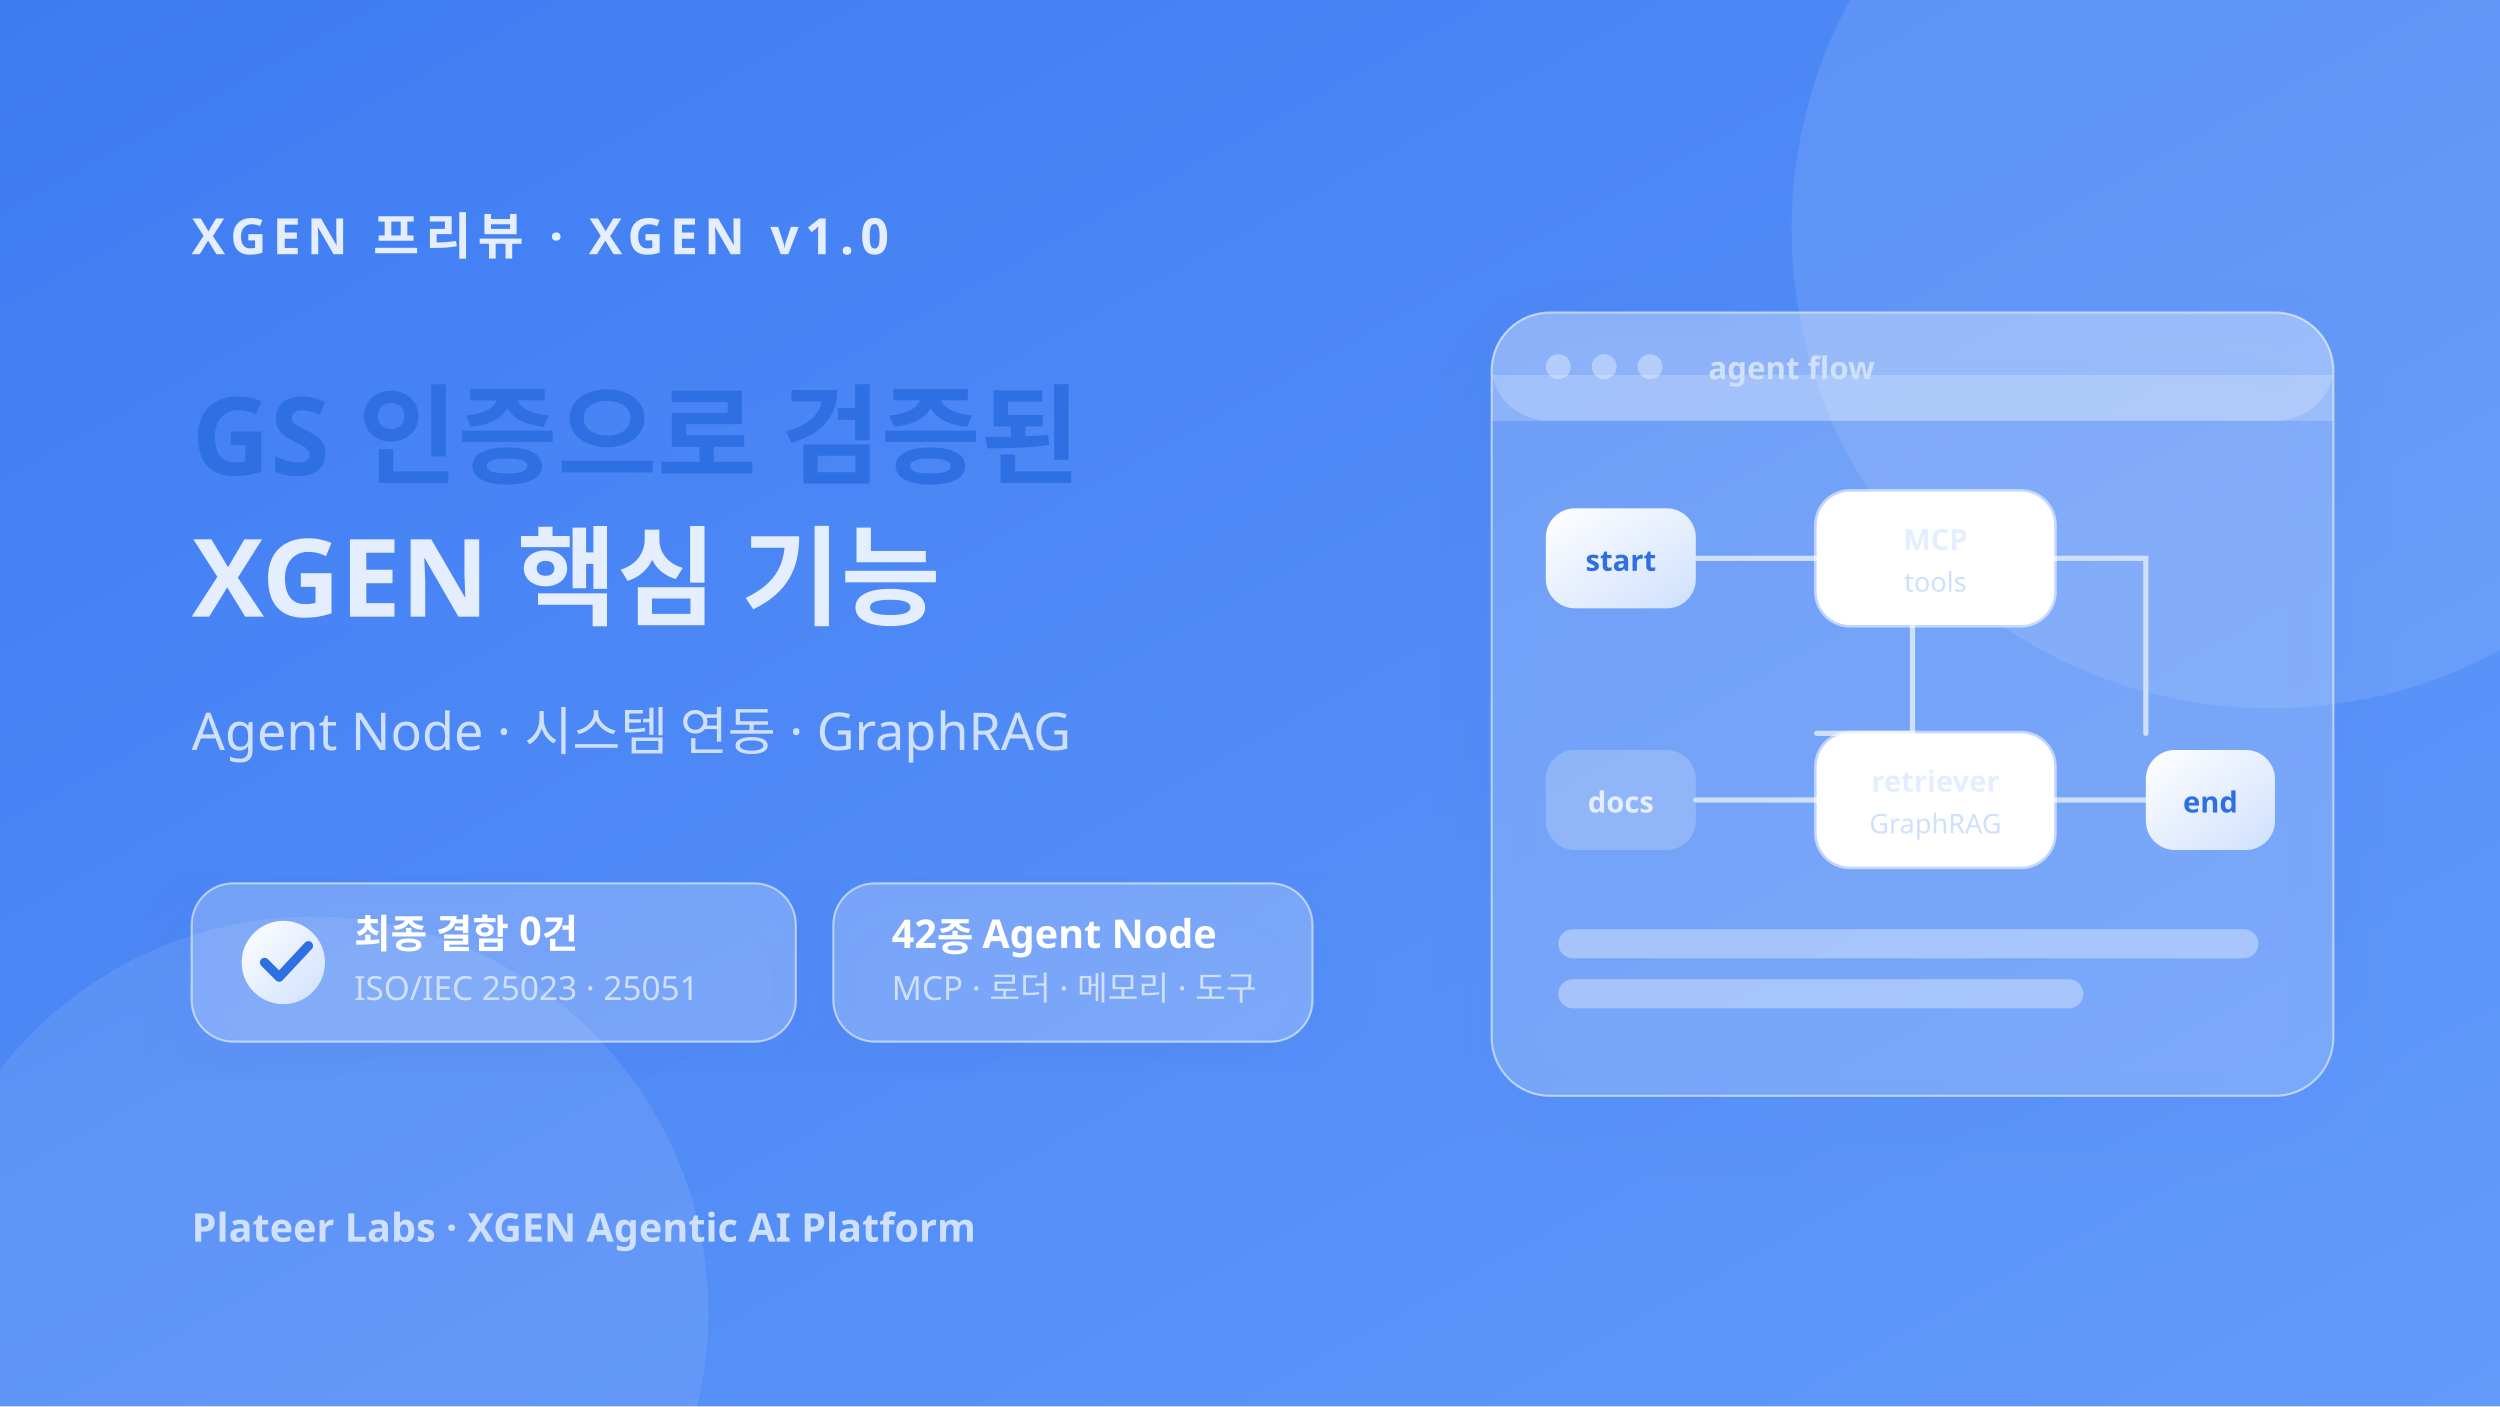
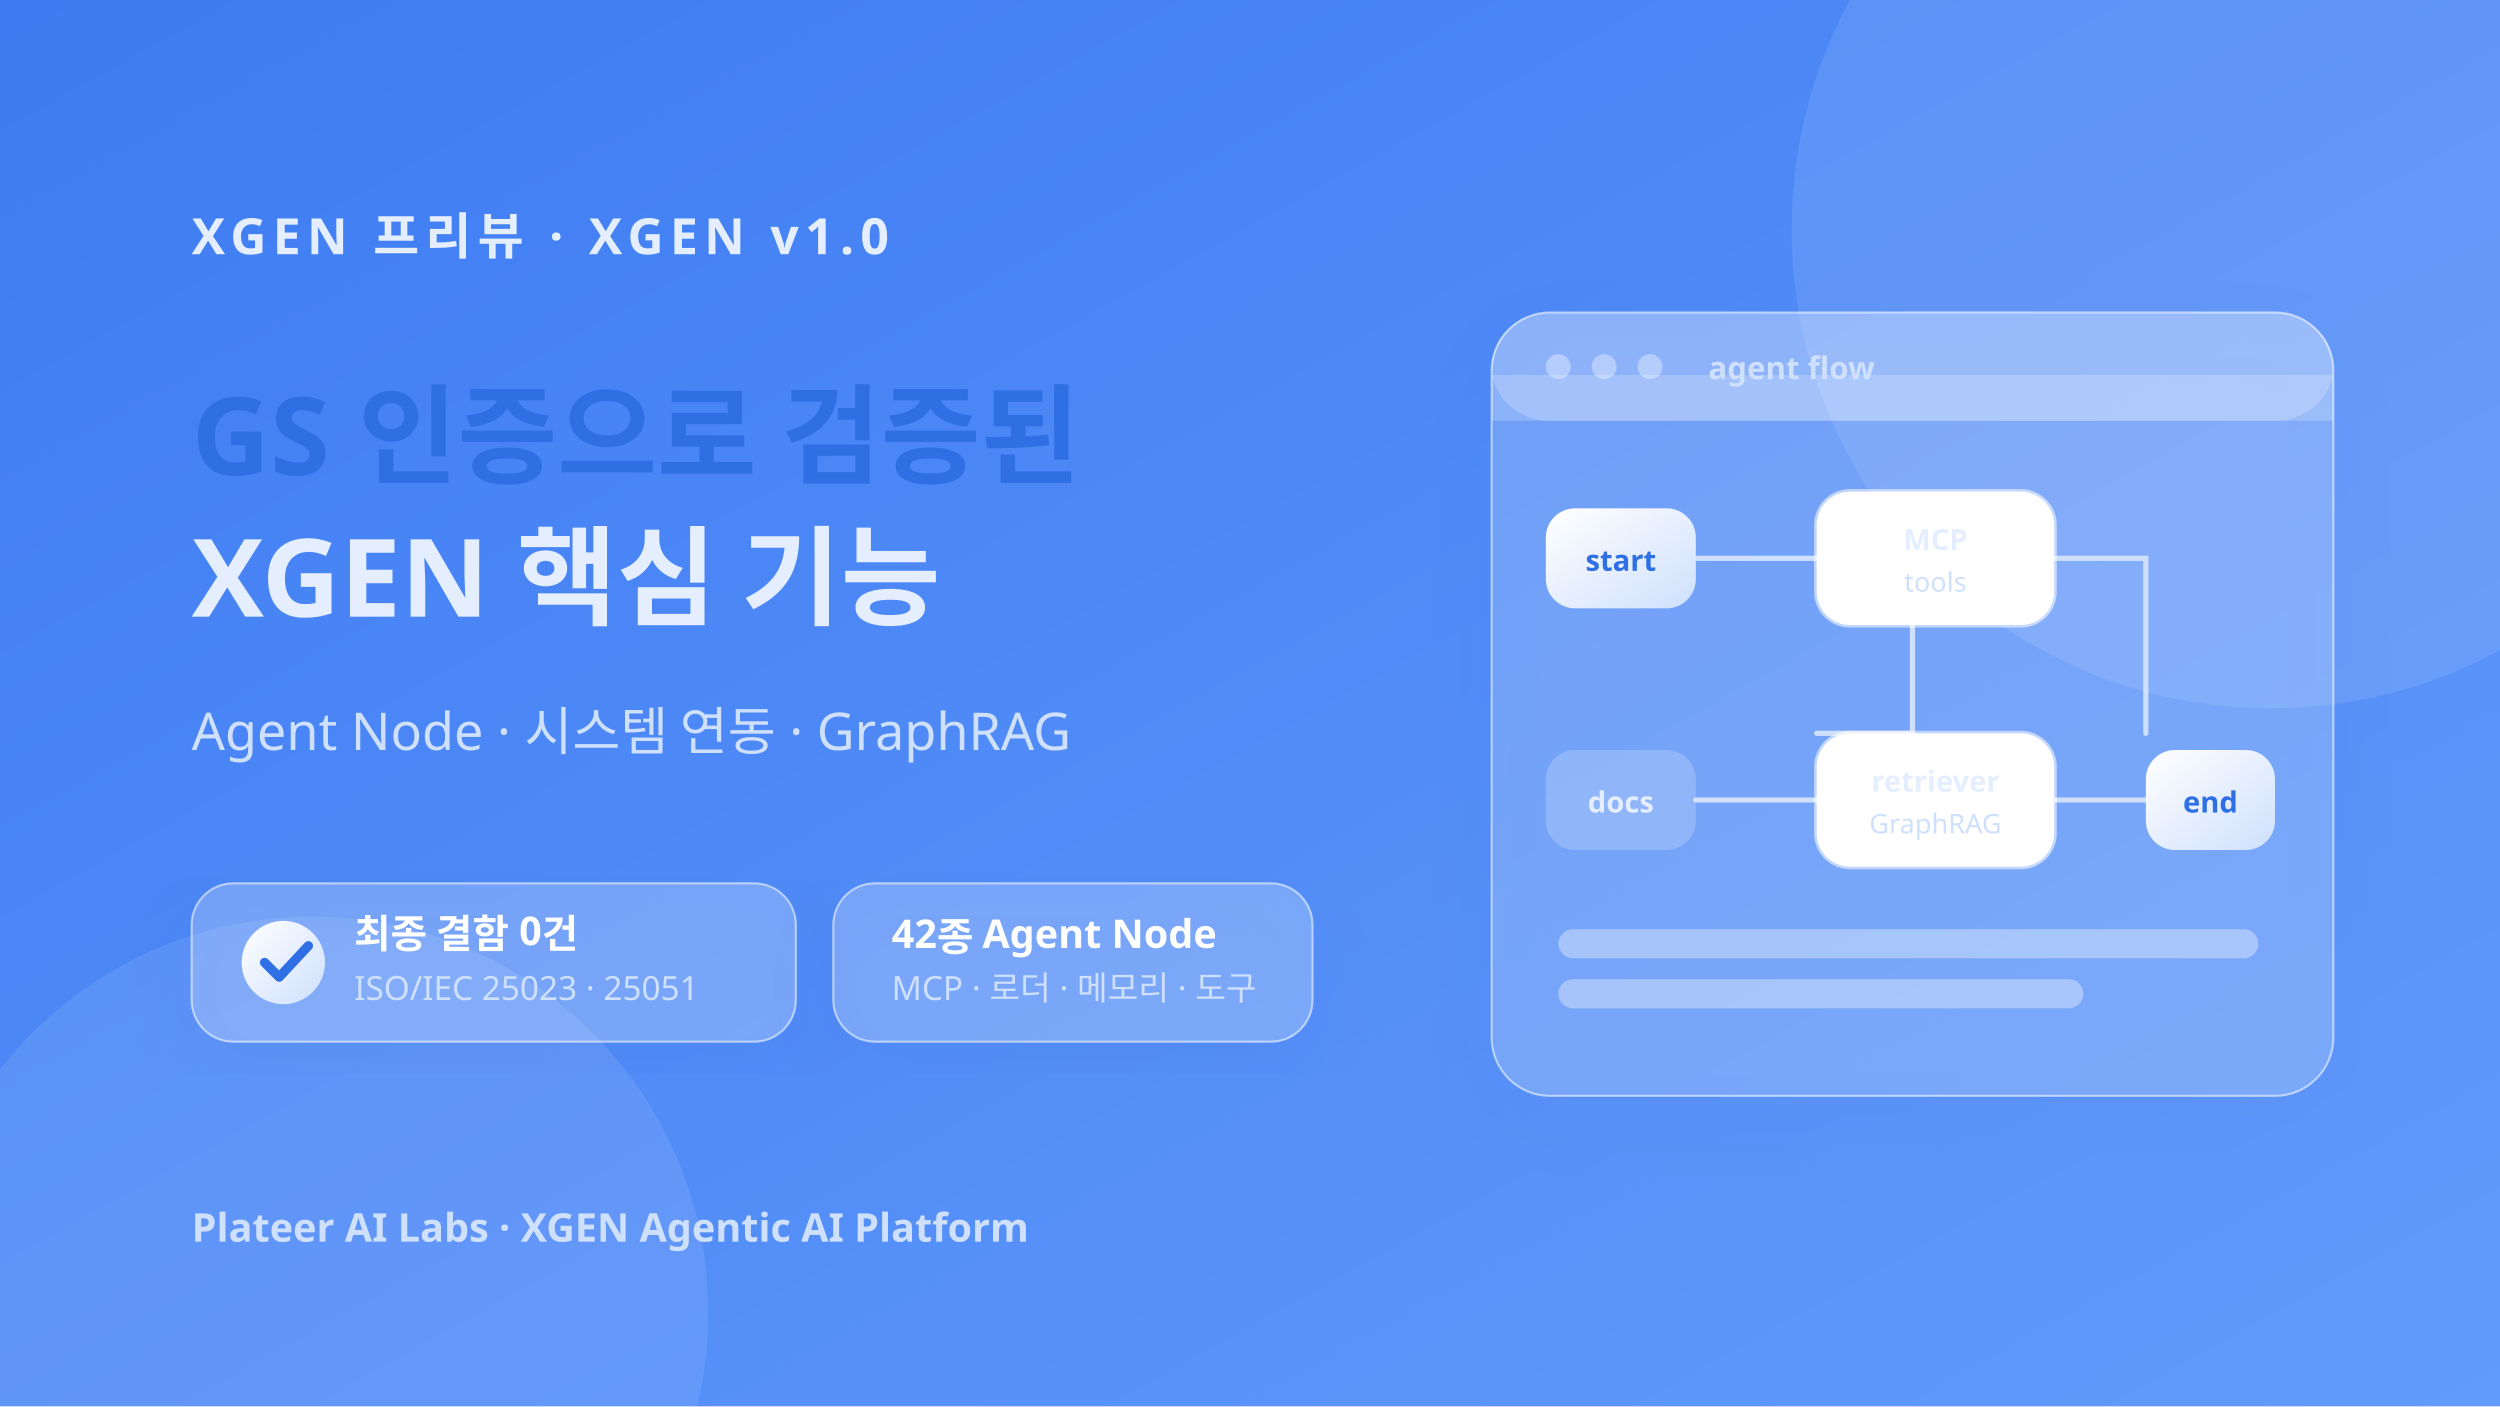
<svg xmlns="http://www.w3.org/2000/svg" viewBox="0 0 1200 675" role="img" aria-label="XGEN v1.0 — 공인시험으로 확인한 Agentic AI 플랫폼">
  <defs>
    <linearGradient id="bg" x1="0" y1="0" x2="1" y2="1">
      <stop offset="0" stop-color="#3d7bf2" />
      <stop offset="1" stop-color="#639bfb" />
    </linearGradient>
    <linearGradient id="node" x1="0" y1="0" x2="1" y2="1">
      <stop offset="0" stop-color="#ffffff" />
      <stop offset="1" stop-color="#cfe0fd" />
    </linearGradient>
    <filter id="sh" x="-20%" y="-20%" width="140%" height="140%">
      <feDropShadow dx="0" dy="12" stdDeviation="18" flood-color="#1e3a8a" flood-opacity="0.13" />
    </filter>
  </defs>
  <rect width="1200" height="675" fill="url(#bg)" />
  <circle cx="1090" cy="110" r="230" fill="#ffffff" opacity="0.1" />
  <circle cx="150" cy="630" r="190" fill="#ffffff" opacity="0.09" />
  <text x="92" y="122" font-family="Pretendard,'Pretendard Variable','Malgun Gothic','Apple SD Gothic Neo','Noto Sans KR',sans-serif" font-size="24" font-weight="700" letter-spacing="3" fill="#e4eeff">XGEN 프리뷰 · XGEN v1.0</text>
  <text x="92" y="228" font-family="Pretendard,'Pretendard Variable','Malgun Gothic','Apple SD Gothic Neo','Noto Sans KR',sans-serif" font-size="52" font-weight="800" fill="#2f6fe4">GS 인증으로 검증된</text>
  <text x="92" y="296" font-family="Pretendard,'Pretendard Variable','Malgun Gothic','Apple SD Gothic Neo','Noto Sans KR',sans-serif" font-size="52" font-weight="800" fill="#e4eeff">XGEN 핵심 기능</text>
  <text x="92" y="360" font-family="Pretendard,'Pretendard Variable','Malgun Gothic','Apple SD Gothic Neo','Noto Sans KR',sans-serif" font-size="25" font-weight="500" fill="#cfe0fd">Agent Node · 시스템 연동 · GraphRAG</text>
  <g filter="url(#sh)">
    <rect x="92" y="424" width="290" height="76" rx="20" fill="#ffffff38" stroke="#ffffff8c" />
  </g>
  <circle cx="136" cy="462" r="20" fill="url(#node)" />
  <path d="M127 462 l7 7 l14 -15" fill="none" stroke="#2f6fe4" stroke-width="4.5" stroke-linecap="round" stroke-linejoin="round" />
  <text x="170" y="455" font-family="Pretendard,'Pretendard Variable','Malgun Gothic','Apple SD Gothic Neo','Noto Sans KR',sans-serif" font-size="19" font-weight="700" fill="#ffffff">최종 결함 0건</text>
  <text x="170" y="480" font-family="Pretendard,'Pretendard Variable','Malgun Gothic','Apple SD Gothic Neo','Noto Sans KR',sans-serif" font-size="16" font-weight="500" fill="#cfe0fd">ISO/IEC 25023 · 25051</text>
  <g filter="url(#sh)">
    <rect x="400" y="424" width="230" height="76" rx="20" fill="#ffffff38" stroke="#ffffff8c" />
  </g>
  <text x="428" y="455" font-family="Pretendard,'Pretendard Variable','Malgun Gothic','Apple SD Gothic Neo','Noto Sans KR',sans-serif" font-size="19" font-weight="700" fill="#ffffff">42종 Agent Node</text>
  <text x="428" y="480" font-family="Pretendard,'Pretendard Variable','Malgun Gothic','Apple SD Gothic Neo','Noto Sans KR',sans-serif" font-size="16" font-weight="500" fill="#cfe0fd">MCP · 로더 · 메모리 · 도구</text>
  <g filter="url(#sh)">
    <rect x="716" y="150" width="404" height="376" rx="28" fill="#ffffff2e" stroke="#ffffff8c" />
  </g>
  <rect x="716" y="150" width="404" height="52" rx="28" fill="#ffffff33" />
  <rect x="716" y="180" width="404" height="22" fill="#ffffff33" />
  <g fill="#ffffff59">
    <circle cx="748" cy="176" r="6" />
    <circle cx="770" cy="176" r="6" />
    <circle cx="792" cy="176" r="6" />
  </g>
  <text x="820" y="182" font-family="Pretendard,'Pretendard Variable','Malgun Gothic','Apple SD Gothic Neo','Noto Sans KR',sans-serif" font-size="15" font-weight="600" fill="#cfe0fd">agent flow</text>
  <g stroke="#cfe0fd" stroke-width="2.5" fill="none" stroke-linecap="round">
    <path d="M814 268 H872" />
    <path d="M986 268 H1030 V352" />
    <path d="M918 300 V352 H872" />
    <path d="M814 384 H872" />
    <path d="M986 384 H1030" />
  </g>
  <g>
    <rect x="742" y="244" width="72" height="48" rx="14" fill="url(#node)" />
    <text x="778" y="274" text-anchor="middle" font-family="Pretendard,'Pretendard Variable','Malgun Gothic','Apple SD Gothic Neo','Noto Sans KR',sans-serif" font-size="14" font-weight="700" fill="#2f6fe4">start</text>
    <rect x="872" y="236" width="114" height="64" rx="16" fill="#ffffff" stroke="#ffffff8c" stroke-width="2.5" />
    <text x="929" y="264" text-anchor="middle" font-family="Pretendard,'Pretendard Variable','Malgun Gothic','Apple SD Gothic Neo','Noto Sans KR',sans-serif" font-size="14" font-weight="700" fill="#e4eeff">MCP</text>
    <text x="929" y="284" text-anchor="middle" font-family="Pretendard,'Pretendard Variable','Malgun Gothic','Apple SD Gothic Neo','Noto Sans KR',sans-serif" font-size="13" font-weight="500" fill="#cfe0fd">tools</text>
    <rect x="872" y="352" width="114" height="64" rx="16" fill="#ffffff" stroke="#ffffff8c" stroke-width="2.5" />
    <text x="929" y="380" text-anchor="middle" font-family="Pretendard,'Pretendard Variable','Malgun Gothic','Apple SD Gothic Neo','Noto Sans KR',sans-serif" font-size="14" font-weight="700" fill="#e4eeff">retriever</text>
    <text x="929" y="400" text-anchor="middle" font-family="Pretendard,'Pretendard Variable','Malgun Gothic','Apple SD Gothic Neo','Noto Sans KR',sans-serif" font-size="13" font-weight="500" fill="#cfe0fd">GraphRAG</text>
    <rect x="742" y="360" width="72" height="48" rx="14" fill="#ffffff33" />
    <text x="778" y="390" text-anchor="middle" font-family="Pretendard,'Pretendard Variable','Malgun Gothic','Apple SD Gothic Neo','Noto Sans KR',sans-serif" font-size="14" font-weight="700" fill="#e4eeff">docs</text>
    <rect x="1030" y="360" width="62" height="48" rx="14" fill="url(#node)" />
    <text x="1061" y="390" text-anchor="middle" font-family="Pretendard,'Pretendard Variable','Malgun Gothic','Apple SD Gothic Neo','Noto Sans KR',sans-serif" font-size="14" font-weight="700" fill="#2f6fe4">end</text>
  </g>
  <g fill="#ffffff59">
    <rect x="748" y="446" width="336" height="14" rx="7" />
    <rect x="748" y="470" width="252" height="14" rx="7" />
  </g>
-   <text x="92" y="596" font-family="Pretendard,'Pretendard Variable','Malgun Gothic','Apple SD Gothic Neo','Noto Sans KR',sans-serif" font-size="19" font-weight="600" fill="#cfe0fd">Plateer Labs · XGEN Agentic AI Platform</text>
+   <text x="92" y="596" font-family="Pretendard,'Pretendard Variable','Malgun Gothic','Apple SD Gothic Neo','Noto Sans KR',sans-serif" font-size="19" font-weight="600" fill="#cfe0fd">Plateer AI Labs · XGEN Agentic AI Platform</text>
</svg>
